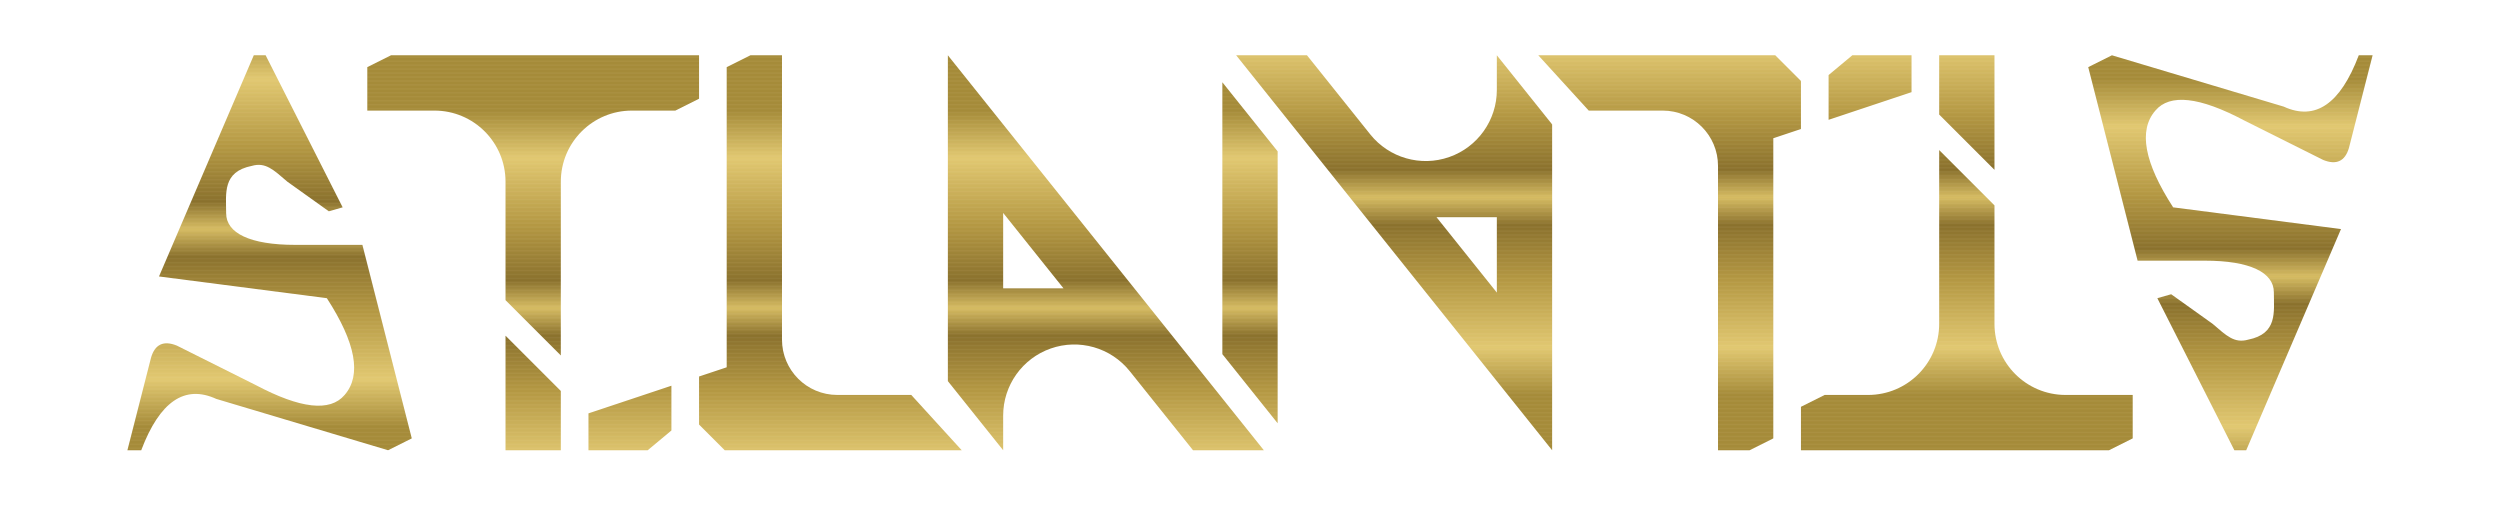
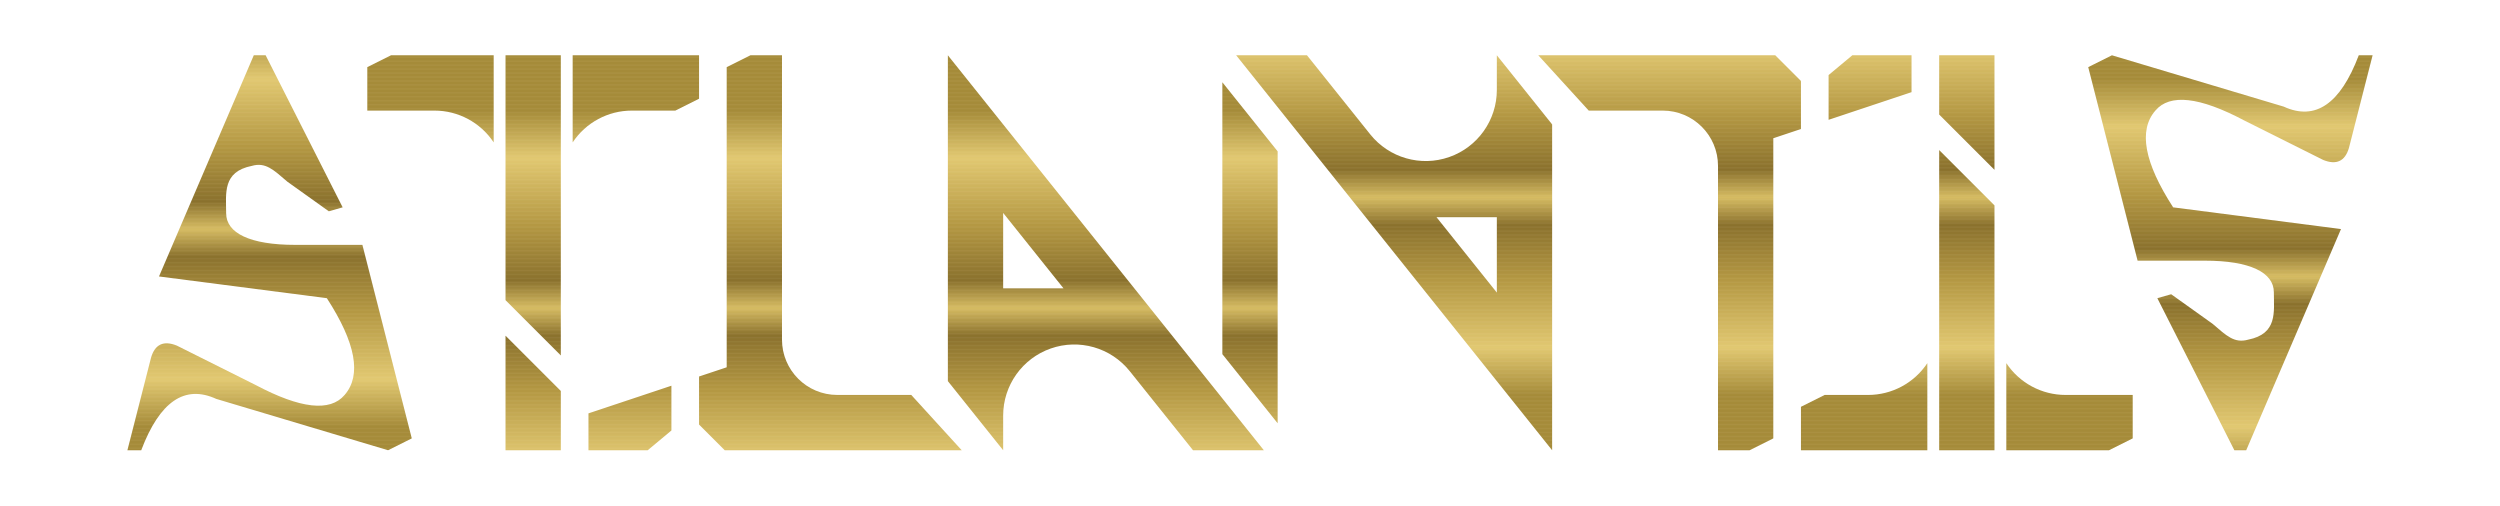
<svg xmlns="http://www.w3.org/2000/svg" xmlns:xlink="http://www.w3.org/1999/xlink" width="2532" height="512" viewBox="0 0 1266 256" role="img" aria-labelledby="title desc">
  <defs>
    <g id="letter-silhouette" fill-rule="evenodd">
      <g id="outer-A" transform="translate(20.51923,-12)">
        <path id="glyph-part-0" d="M104 40L56 152L141 163C155.667 185.667 158.667 202 150 212C142.667 220.667 127.667 219 105 207L65 187C58.333 184.333 54 186.333 52 193L40 240H47C56.333 215.333 69 206.667 85 214L172 240L184 234L159 136H125C102 136 90 130 90 120C90 110 88 99 103 96C110 94 114 98 121 104L142 119L149 117L110 40Z" transform="translate(4)" />
      </g>
      <g id="outer-S" transform="translate(1241.481 268) rotate(180)">
        <path id="glyph-part-7" d="M104 40L56 152L141 163C155.667 185.667 158.667 202 150 212C142.667 220.667 127.667 219 105 207L65 187C58.333 184.333 54 186.333 52 193L40 240H47C56.333 215.333 69 206.667 85 214L172 240L184 234L159 136H125C102 136 90 130 90 120C90 110 88 99 103 96C110 94 114 98 121 104L142 119L149 117L110 40Z" />
      </g>
      <g id="approved-central-six" transform="translate(158 0)">
        <g id="central-six-glyphs" fill-rule="evenodd">
          <g id="pair-T-I">
            <g id="glyph-T" transform="translate(28 28)">
-               <path id="glyph-T-head-and-stem" d="M0 6L12 0H168V22L156 28H134A36 36 0 0 0 98 64V152L70 124V64A36 36 0 0 0 34 28H0Z" />
+               <path id="glyph-T-segment-1" d="M104 0V44.1A36 36 0 0 1 134 28H156L168 22V0Z" />
+               <path id="glyph-T-segment-2" d="M70 0H98V152L70 124Z" />
+               <path id="glyph-T-segment-3" d="M12 0L0 6V28H34A36 36 0 0 1 64 44.1V0Z" />
              <path id="glyph-T-foot" d="M70 142L98 170V200H70Z" />
            </g>
            <g id="glyph-I" transform="translate(922 228) rotate(180)">
-               <path id="glyph-I-head-and-stem" d="M0 6L12 0H168V22L156 28H134A36 36 0 0 0 98 64V152L70 124V64A36 36 0 0 0 34 28H0Z" />
+               <path id="glyph-I-segment-1" d="M104 0V44.1A36 36 0 0 1 134 28H156L168 22V0Z" />
+               <path id="glyph-I-segment-2" d="M70 0H98V152L70 124Z" />
+               <path id="glyph-I-segment-3" d="M12 0L0 6V28H34A36 36 0 0 1 64 44.1V0Z" />
              <path id="glyph-I-foot" d="M70 142L98 170V200H70Z" />
            </g>
          </g>
          <g id="pair-L-T">
            <g id="glyph-L" transform="translate(140 28)">
              <path id="glyph-L-detached-foot" d="M0 181.333L42 167.333V190L30 200H0Z" />
              <path id="glyph-L-stem-and-foot" d="M70 6L82 0H98V144A28 28 0 0 0 126 172H163.463L189 200H69L56 187V162.667L70 158Z" />
            </g>
            <g id="glyph-T-from-L" transform="translate(810 228) rotate(180)">
              <path id="glyph-T-from-L-detached-foot" d="M0 181.333L42 167.333V190L30 200H0Z" />
              <path id="glyph-T-from-L-stem-and-foot" d="M70 6L82 0H98V144A28 28 0 0 0 126 172H163.463L189 200H69L56 187V162.667L70 158Z" />
            </g>
          </g>
          <g id="pair-A-N">
            <g id="glyph-A" transform="translate(322 28)">
              <path id="glyph-A-body" d="M0 0L160 200H124.143L92.111 159.961A36 36 0 0 0 28 182.45V200L0 165ZM28 79.822V118H58.543Z" />
            </g>
            <g id="glyph-N" transform="translate(628 228) rotate(180)">
              <path id="glyph-N-body" d="M0 0L160 200H124.143L92.111 159.961A36 36 0 0 0 28 182.45V200L0 165ZM28 79.822V118H58.543Z" />
            </g>
            <path id="AN-shared-stem" transform="translate(322 28)" d="M139 13.661L167 48.661V186.339L139 151.339Z" />
          </g>
        </g>
      </g>
    </g>
    <clipPath id="inside-letters">
      <use xlink:href="#letter-silhouette" />
    </clipPath>
    <linearGradient id="brass-face" x1="0" y1="28" x2="0" y2="228" gradientUnits="userSpaceOnUse">
      <stop offset="0" stop-color="#a58b39" />
      <stop offset=".12" stop-color="#e1c871" />
      <stop offset=".29" stop-color="#b49843" />
      <stop offset=".43" stop-color="#8a712d" />
      <stop offset=".5" stop-color="#d5bb62" />
      <stop offset=".57" stop-color="#8a712d" />
      <stop offset=".71" stop-color="#b49843" />
      <stop offset=".88" stop-color="#e1c871" />
      <stop offset="1" stop-color="#a58b39" />
    </linearGradient>
    <linearGradient id="brass-edge" x1="0" y1="28" x2="0" y2="228" gradientUnits="userSpaceOnUse">
      <stop offset="0" stop-color="#fff1b5" />
      <stop offset=".2" stop-color="#b79a45" />
      <stop offset=".38" stop-color="#e8d18a" />
      <stop offset=".5" stop-color="#8c7230" />
      <stop offset=".62" stop-color="#e8d18a" />
      <stop offset=".8" stop-color="#b79a45" />
      <stop offset="1" stop-color="#fff1b5" />
    </linearGradient>
    <pattern id="brushed-lines" width="8" height="2" patternUnits="userSpaceOnUse">
      <path d="M0 1H8" stroke="#fff5c9" stroke-width=".18" opacity=".2" />
    </pattern>
  </defs>
  <g id="brass-letter-faces">
    <use xlink:href="#letter-silhouette" fill="url(#brass-face)" />
    <use xlink:href="#letter-silhouette" fill="url(#brushed-lines)" />
  </g>
  <g id="inset-structural-edges" clip-path="url(#inside-letters)" fill="none" stroke-linejoin="round">
    <use xlink:href="#letter-silhouette" stroke="#625020" stroke-width="7" />
    <use xlink:href="#letter-silhouette" stroke="url(#brass-edge)" stroke-width="4.8" />
    <use xlink:href="#letter-silhouette" stroke="#705a25" stroke-width="1" />
  </g>
</svg>
